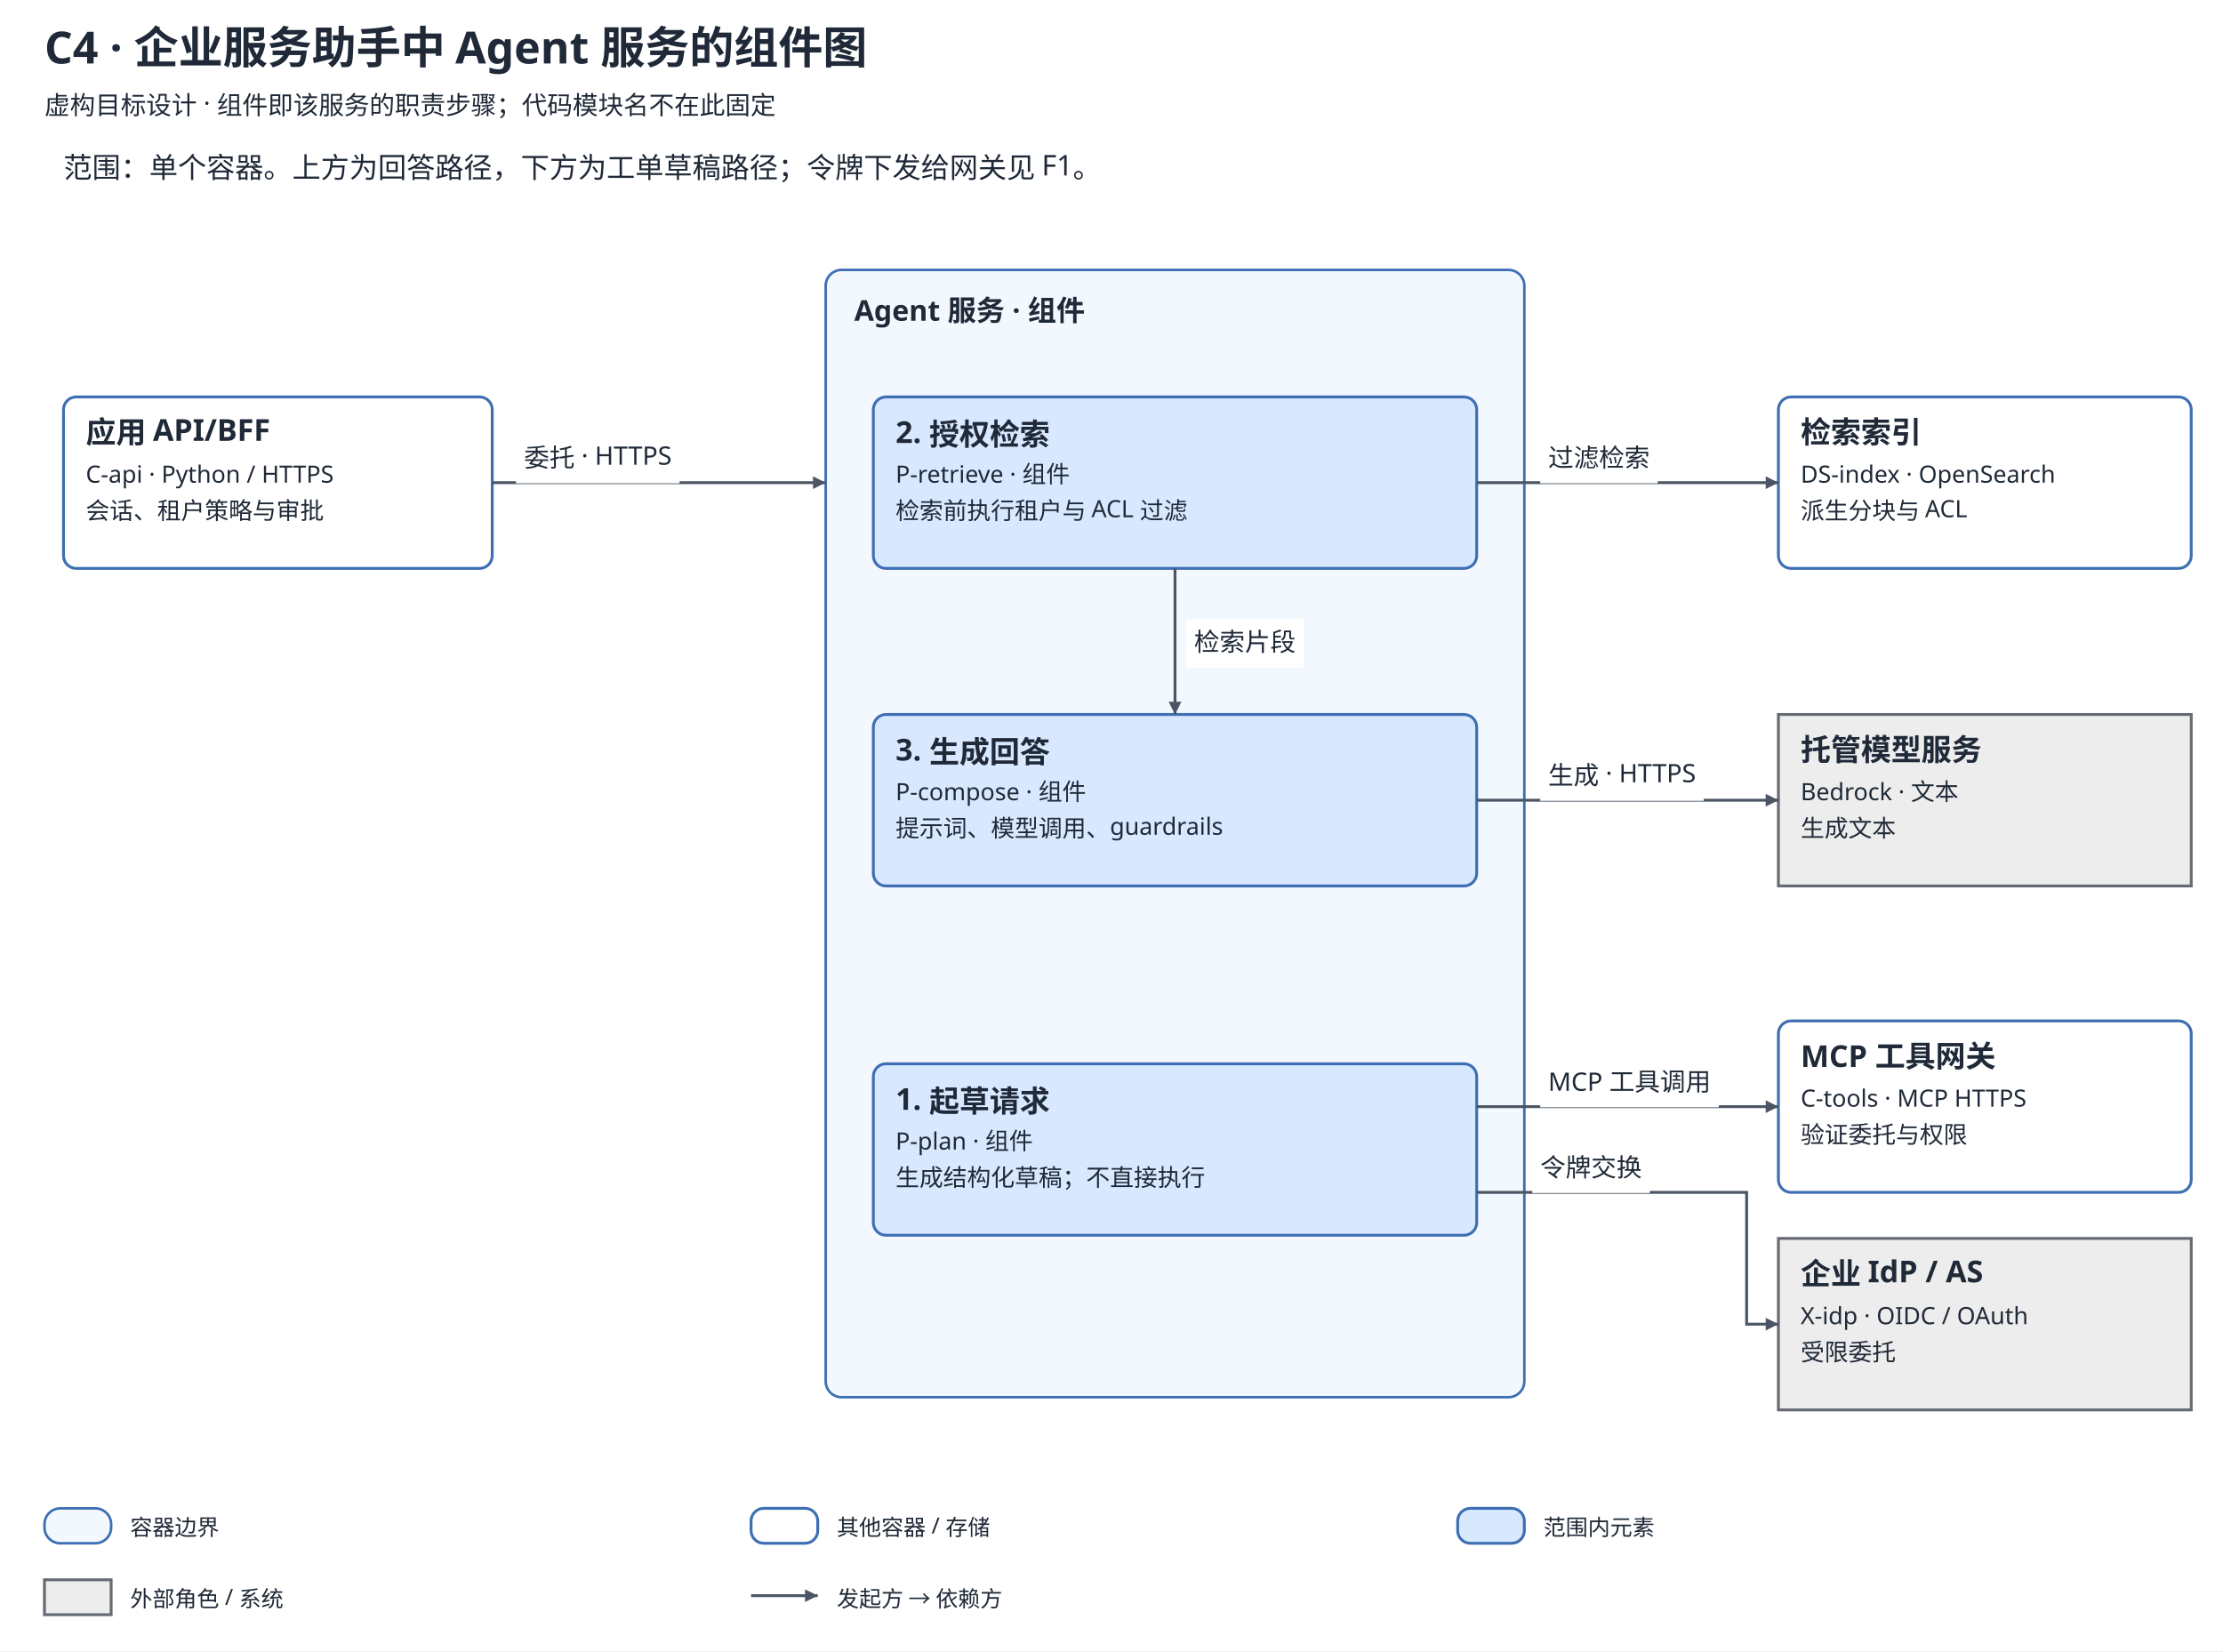
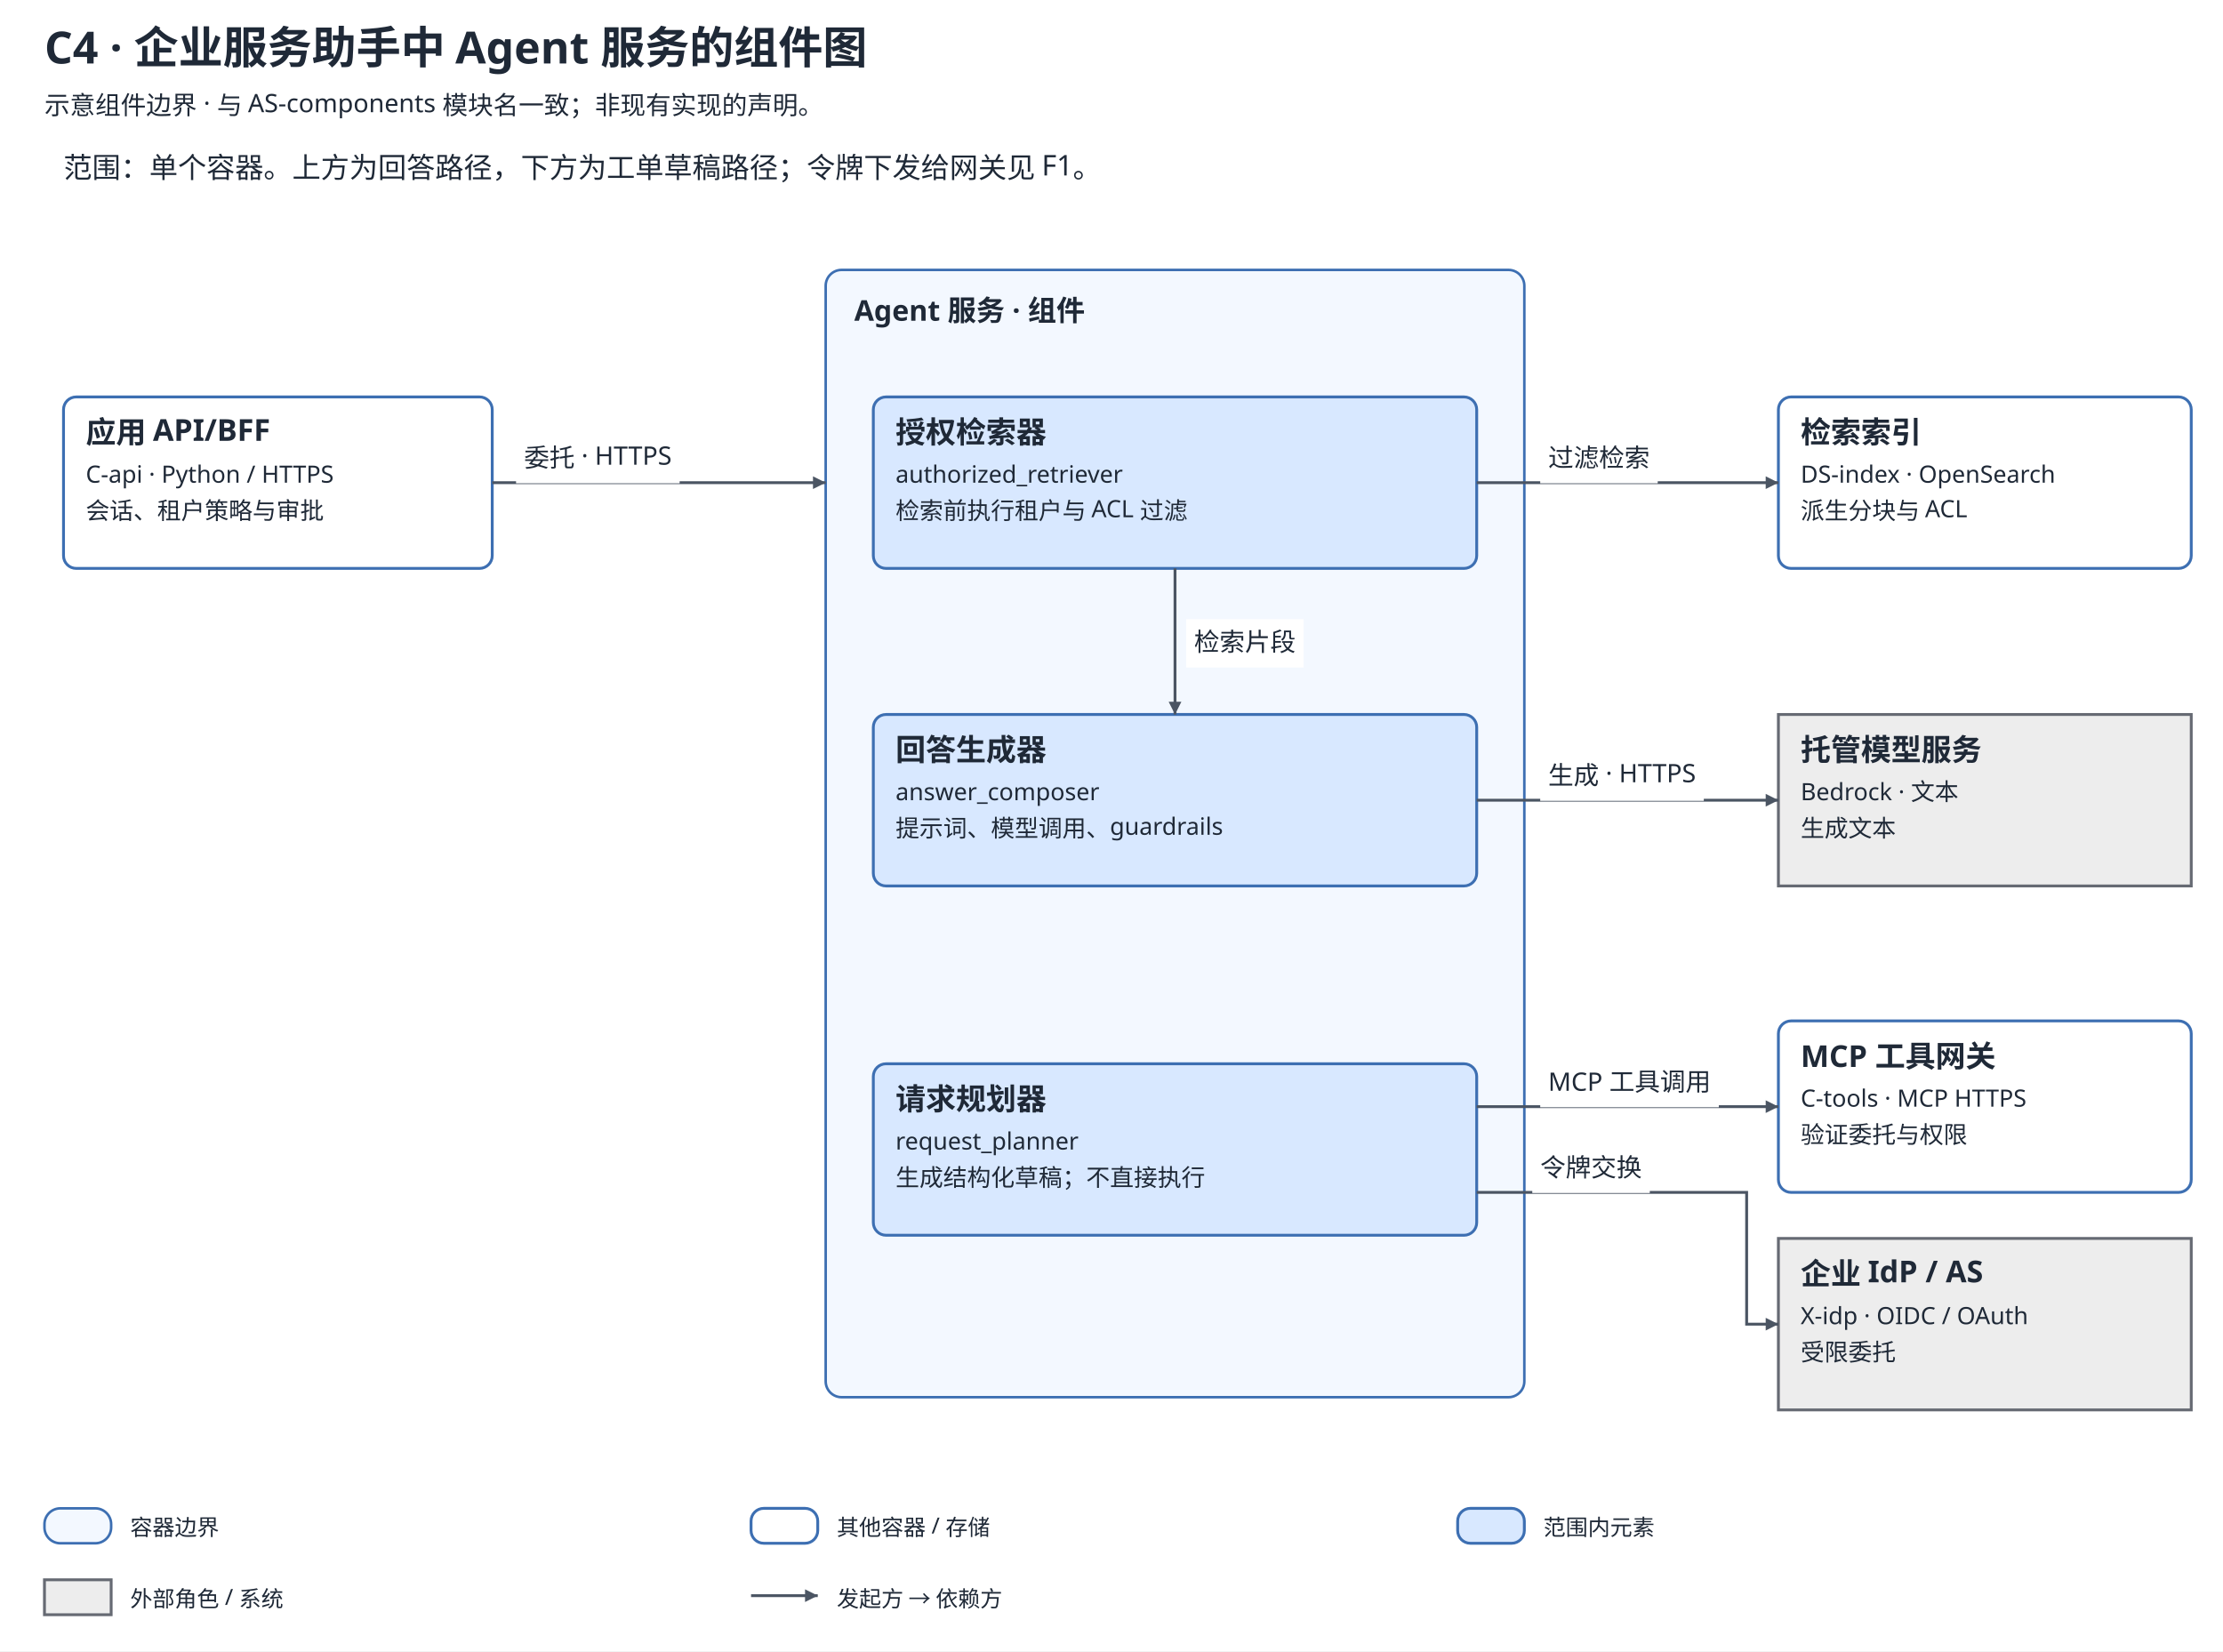
<svg xmlns="http://www.w3.org/2000/svg" viewBox="0 0 1400 1040" lang="zh" data-archatlas="0.1">
  <defs>
    <marker id="arrow" markerWidth="8" markerHeight="8" refX="8" refY="4" orient="auto" markerUnits="userSpaceOnUse">
      <path d="M0,0 L8,4 L0,8 Z" fill="#4B5563" />
    </marker>
  </defs>
  <rect data-role="canvas" width="1400" height="1040" fill="#ffffff" />
  <text x="28" y="40" font-family="Noto Sans, Noto Sans CJK SC, sans-serif" font-size="28" font-weight="700" fill="#1F2937">C4 · 企业服务助手中 Agent 服务的组件图</text>
-   <text x="28" y="72" font-family="Noto Sans, Noto Sans CJK SC, sans-serif" font-size="16" font-weight="400" fill="#1F2937">虚构目标设计 · 组件即该服务的职责步骤；代码模块名不在此固定</text>
+   <text x="28" y="72" font-family="Noto Sans, Noto Sans CJK SC, sans-serif" font-size="16" font-weight="400" fill="#1F2937">示意组件边界 · 与 AS-components 模块名一致；非现有实现的声明。</text>
  <text x="40" y="112" font-family="Noto Sans, Noto Sans CJK SC, sans-serif" font-size="18" font-weight="400" fill="#1F2937">范围：单个容器。上方为回答路径，下方为工单草稿路径；令牌下发给网关见 F1。</text>
  <rect x="520" y="170" width="440" height="710" data-role="group" data-id="B-agent" data-kind="boundary" fill="#F3F8FF" stroke="#3D6FB2" stroke-width="1.6" rx="10" />
  <text x="538" y="202" font-family="Noto Sans, Noto Sans CJK SC, sans-serif" font-size="18" font-weight="700" fill="#1F2937" data-owner="B-agent" data-role="group-title">Agent 服务 · 组件</text>
  <rect x="40" y="250" width="270" height="108" data-role="node" data-id="C-api" data-kind="container" fill="#FFFFFF" stroke="#3D6FB2" stroke-width="1.8" rx="8" />
  <text x="54" y="279" font-family="Noto Sans, Noto Sans CJK SC, sans-serif" font-size="19" font-weight="700" fill="#1F2937" data-owner="C-api" data-role="name">应用 API/BFF</text>
  <text x="54" y="304" font-family="Noto Sans, Noto Sans CJK SC, sans-serif" font-size="15" font-weight="400" fill="#1F2937" data-owner="C-api" data-role="sub">C-api · Python / HTTPS</text>
  <text x="54" y="327" font-family="Noto Sans, Noto Sans CJK SC, sans-serif" font-size="15" font-weight="400" fill="#1F2937" data-owner="C-api" data-role="sub">会话、租户策略与审批</text>
  <rect x="550" y="250" width="380" height="108" data-role="node" data-id="P-retrieve" data-kind="component" data-parent="B-agent" fill="#D8E8FF" stroke="#3D6FB2" stroke-width="1.8" rx="8" />
-   <text x="564" y="279" font-family="Noto Sans, Noto Sans CJK SC, sans-serif" font-size="19" font-weight="700" fill="#1F2937" data-owner="P-retrieve" data-role="name">2. 授权检索</text>
-   <text x="564" y="304" font-family="Noto Sans, Noto Sans CJK SC, sans-serif" font-size="15" font-weight="400" fill="#1F2937" data-owner="P-retrieve" data-role="sub">P-retrieve · 组件</text>
+   <text x="564" y="279" font-family="Noto Sans, Noto Sans CJK SC, sans-serif" font-size="19" font-weight="700" fill="#1F2937" data-owner="P-retrieve" data-role="name">授权检索器</text>
+   <text x="564" y="304" font-family="Noto Sans, Noto Sans CJK SC, sans-serif" font-size="15" font-weight="400" fill="#1F2937" data-owner="P-retrieve" data-role="sub">authorized_retriever</text>
  <text x="564" y="327" font-family="Noto Sans, Noto Sans CJK SC, sans-serif" font-size="15" font-weight="400" fill="#1F2937" data-owner="P-retrieve" data-role="sub">检索前执行租户与 ACL 过滤</text>
  <rect x="550" y="450" width="380" height="108" data-role="node" data-id="P-compose" data-kind="component" data-parent="B-agent" fill="#D8E8FF" stroke="#3D6FB2" stroke-width="1.8" rx="8" />
-   <text x="564" y="479" font-family="Noto Sans, Noto Sans CJK SC, sans-serif" font-size="19" font-weight="700" fill="#1F2937" data-owner="P-compose" data-role="name">3. 生成回答</text>
-   <text x="564" y="504" font-family="Noto Sans, Noto Sans CJK SC, sans-serif" font-size="15" font-weight="400" fill="#1F2937" data-owner="P-compose" data-role="sub">P-compose · 组件</text>
+   <text x="564" y="479" font-family="Noto Sans, Noto Sans CJK SC, sans-serif" font-size="19" font-weight="700" fill="#1F2937" data-owner="P-compose" data-role="name">回答生成器</text>
+   <text x="564" y="504" font-family="Noto Sans, Noto Sans CJK SC, sans-serif" font-size="15" font-weight="400" fill="#1F2937" data-owner="P-compose" data-role="sub">answer_composer</text>
  <text x="564" y="527" font-family="Noto Sans, Noto Sans CJK SC, sans-serif" font-size="15" font-weight="400" fill="#1F2937" data-owner="P-compose" data-role="sub">提示词、模型调用、guardrails</text>
  <rect x="550" y="670" width="380" height="108" data-role="node" data-id="P-plan" data-kind="component" data-parent="B-agent" fill="#D8E8FF" stroke="#3D6FB2" stroke-width="1.8" rx="8" />
-   <text x="564" y="699" font-family="Noto Sans, Noto Sans CJK SC, sans-serif" font-size="19" font-weight="700" fill="#1F2937" data-owner="P-plan" data-role="name">1. 起草请求</text>
-   <text x="564" y="724" font-family="Noto Sans, Noto Sans CJK SC, sans-serif" font-size="15" font-weight="400" fill="#1F2937" data-owner="P-plan" data-role="sub">P-plan · 组件</text>
+   <text x="564" y="699" font-family="Noto Sans, Noto Sans CJK SC, sans-serif" font-size="19" font-weight="700" fill="#1F2937" data-owner="P-plan" data-role="name">请求规划器</text>
+   <text x="564" y="724" font-family="Noto Sans, Noto Sans CJK SC, sans-serif" font-size="15" font-weight="400" fill="#1F2937" data-owner="P-plan" data-role="sub">request_planner</text>
  <text x="564" y="747" font-family="Noto Sans, Noto Sans CJK SC, sans-serif" font-size="15" font-weight="400" fill="#1F2937" data-owner="P-plan" data-role="sub">生成结构化草稿；不直接执行</text>
  <rect x="1120" y="250" width="260" height="108" data-role="node" data-id="DS-index" data-kind="store" fill="#FFFFFF" stroke="#3D6FB2" stroke-width="1.8" rx="8" />
  <text x="1134" y="279" font-family="Noto Sans, Noto Sans CJK SC, sans-serif" font-size="19" font-weight="700" fill="#1F2937" data-owner="DS-index" data-role="name">检索索引</text>
  <text x="1134" y="304" font-family="Noto Sans, Noto Sans CJK SC, sans-serif" font-size="15" font-weight="400" fill="#1F2937" data-owner="DS-index" data-role="sub">DS-index · OpenSearch</text>
  <text x="1134" y="327" font-family="Noto Sans, Noto Sans CJK SC, sans-serif" font-size="15" font-weight="400" fill="#1F2937" data-owner="DS-index" data-role="sub">派生分块与 ACL</text>
  <rect x="1120" y="450" width="260" height="108" data-role="node" data-id="X-model" data-kind="external" fill="#EDEDED" stroke="#666A73" stroke-width="1.8" rx="0" />
  <text x="1134" y="479" font-family="Noto Sans, Noto Sans CJK SC, sans-serif" font-size="19" font-weight="700" fill="#1F2937" data-owner="X-model" data-role="name">托管模型服务</text>
  <text x="1134" y="504" font-family="Noto Sans, Noto Sans CJK SC, sans-serif" font-size="15" font-weight="400" fill="#1F2937" data-owner="X-model" data-role="sub">Bedrock · 文本</text>
  <text x="1134" y="527" font-family="Noto Sans, Noto Sans CJK SC, sans-serif" font-size="15" font-weight="400" fill="#1F2937" data-owner="X-model" data-role="sub">生成文本</text>
  <rect x="1120" y="643" width="260" height="108" data-role="node" data-id="C-tools" data-kind="container" fill="#FFFFFF" stroke="#3D6FB2" stroke-width="1.8" rx="8" />
  <text x="1134" y="672" font-family="Noto Sans, Noto Sans CJK SC, sans-serif" font-size="19" font-weight="700" fill="#1F2937" data-owner="C-tools" data-role="name">MCP 工具网关</text>
  <text x="1134" y="697" font-family="Noto Sans, Noto Sans CJK SC, sans-serif" font-size="15" font-weight="400" fill="#1F2937" data-owner="C-tools" data-role="sub">C-tools · MCP HTTPS</text>
  <text x="1134" y="720" font-family="Noto Sans, Noto Sans CJK SC, sans-serif" font-size="15" font-weight="400" fill="#1F2937" data-owner="C-tools" data-role="sub">验证委托与权限</text>
  <rect x="1120" y="780" width="260" height="108" data-role="node" data-id="X-idp" data-kind="external" fill="#EDEDED" stroke="#666A73" stroke-width="1.8" rx="0" />
  <text x="1134" y="809" font-family="Noto Sans, Noto Sans CJK SC, sans-serif" font-size="19" font-weight="700" fill="#1F2937" data-owner="X-idp" data-role="name">企业 IdP / AS</text>
  <text x="1134" y="834" font-family="Noto Sans, Noto Sans CJK SC, sans-serif" font-size="15" font-weight="400" fill="#1F2937" data-owner="X-idp" data-role="sub">X-idp · OIDC / OAuth</text>
  <text x="1134" y="857" font-family="Noto Sans, Noto Sans CJK SC, sans-serif" font-size="15" font-weight="400" fill="#1F2937" data-owner="X-idp" data-role="sub">受限委托</text>
  <polyline points="310,304 520,304" data-role="edge" data-id="CMP-1" data-from="C-api" data-to="B-agent" data-kind="call" fill="none" stroke="#4B5563" stroke-width="1.8" marker-end="url(#arrow)" />
-   <rect x="325" y="274" width="103.016" height="30.4" fill="#ffffff" data-role="label-bg" data-id="label-CMP-1" data-parent="CMP-1" />
+   <rect x="325.0" y="274.0" width="103.016" height="30.4" fill="#ffffff" data-role="label-bg" data-id="label-CMP-1" data-parent="CMP-1" />
  <text x="330" y="294" font-family="Noto Sans, Noto Sans CJK SC, sans-serif" font-size="16" font-weight="400" fill="#1F2937" data-owner="CMP-1" data-role="edge-label">委托 · HTTPS</text>
  <polyline points="930,304 1120,304" data-role="edge" data-id="CMP-2" data-from="P-retrieve" data-to="DS-index" data-kind="call" fill="none" stroke="#4B5563" stroke-width="1.8" marker-end="url(#arrow)" />
-   <rect x="970" y="274" width="74" height="30.4" fill="#ffffff" data-role="label-bg" data-id="label-CMP-2" data-parent="CMP-2" />
+   <rect x="970.0" y="274.0" width="74.0" height="30.4" fill="#ffffff" data-role="label-bg" data-id="label-CMP-2" data-parent="CMP-2" />
  <text x="975" y="294" font-family="Noto Sans, Noto Sans CJK SC, sans-serif" font-size="16" font-weight="400" fill="#1F2937" data-owner="CMP-2" data-role="edge-label">过滤检索</text>
  <polyline points="740,358 740,450" data-role="edge" data-id="CMP-3" data-from="P-retrieve" data-to="P-compose" data-kind="call" fill="none" stroke="#4B5563" stroke-width="1.8" marker-end="url(#arrow)" />
-   <rect x="747" y="390" width="74" height="30.4" fill="#ffffff" data-role="label-bg" data-id="label-CMP-3" data-parent="CMP-3" />
+   <rect x="747.0" y="390.0" width="74.0" height="30.4" fill="#ffffff" data-role="label-bg" data-id="label-CMP-3" data-parent="CMP-3" />
  <text x="752" y="410" font-family="Noto Sans, Noto Sans CJK SC, sans-serif" font-size="16" font-weight="400" fill="#1F2937" data-owner="CMP-3" data-role="edge-label">检索片段</text>
  <polyline points="930,504 1120,504" data-role="edge" data-id="CMP-4" data-from="P-compose" data-to="X-model" data-kind="call" fill="none" stroke="#4B5563" stroke-width="1.8" marker-end="url(#arrow)" />
-   <rect x="970" y="474" width="103.016" height="30.4" fill="#ffffff" data-role="label-bg" data-id="label-CMP-4" data-parent="CMP-4" />
+   <rect x="970.0" y="474.0" width="103.016" height="30.4" fill="#ffffff" data-role="label-bg" data-id="label-CMP-4" data-parent="CMP-4" />
  <text x="975" y="494" font-family="Noto Sans, Noto Sans CJK SC, sans-serif" font-size="16" font-weight="400" fill="#1F2937" data-owner="CMP-4" data-role="edge-label">生成 · HTTPS</text>
  <polyline points="930,697 1120,697" data-role="edge" data-id="CMP-5" data-from="P-plan" data-to="C-tools" data-kind="call" fill="none" stroke="#4B5563" stroke-width="1.8" marker-end="url(#arrow)" />
-   <rect x="970" y="667" width="112.469" height="30.4" fill="#ffffff" data-role="label-bg" data-id="label-CMP-5" data-parent="CMP-5" />
+   <rect x="970.0" y="667.0" width="112.469" height="30.4" fill="#ffffff" data-role="label-bg" data-id="label-CMP-5" data-parent="CMP-5" />
  <text x="975" y="687" font-family="Noto Sans, Noto Sans CJK SC, sans-serif" font-size="16" font-weight="400" fill="#1F2937" data-owner="CMP-5" data-role="edge-label">MCP 工具调用</text>
  <polyline points="930,751 1100,751 1100,834 1120,834" data-role="edge" data-id="CMP-6" data-from="P-plan" data-to="X-idp" data-kind="call" fill="none" stroke="#4B5563" stroke-width="1.8" marker-end="url(#arrow)" />
-   <rect x="965" y="721" width="74" height="30.4" fill="#ffffff" data-role="label-bg" data-id="label-CMP-6" data-parent="CMP-6" />
+   <rect x="965.0" y="721.0" width="74.0" height="30.4" fill="#ffffff" data-role="label-bg" data-id="label-CMP-6" data-parent="CMP-6" />
  <text x="970" y="741" font-family="Noto Sans, Noto Sans CJK SC, sans-serif" font-size="16" font-weight="400" fill="#1F2937" data-owner="CMP-6" data-role="edge-label">令牌交换</text>
  <rect x="28" y="950" width="42" height="22" data-role="legend-zone" data-id="__legend-swatch-1" fill="#F3F8FF" stroke="#3D6FB2" stroke-width="1.6" rx="10" />
  <text x="82" y="967" font-family="Noto Sans, Noto Sans CJK SC, sans-serif" font-size="14" font-weight="400" fill="#1F2937" data-role="legend" data-id="legend-1">容器边界</text>
  <rect x="473" y="950" width="42" height="22" data-role="legend-swatch" data-id="__legend-swatch-2" fill="#FFFFFF" stroke="#3D6FB2" stroke-width="1.8" rx="8" />
  <text x="527" y="967" font-family="Noto Sans, Noto Sans CJK SC, sans-serif" font-size="14" font-weight="400" fill="#1F2937" data-role="legend" data-id="legend-2">其他容器 / 存储</text>
  <rect x="918" y="950" width="42" height="22" data-role="legend-swatch" data-id="__legend-swatch-3" fill="#D8E8FF" stroke="#3D6FB2" stroke-width="1.8" rx="8" />
  <text x="972" y="967" font-family="Noto Sans, Noto Sans CJK SC, sans-serif" font-size="14" font-weight="400" fill="#1F2937" data-role="legend" data-id="legend-3">范围内元素</text>
  <rect x="28" y="995" width="42" height="22" data-role="legend-swatch" data-id="__legend-swatch-4" fill="#EDEDED" stroke="#666A73" stroke-width="1.8" rx="0" />
  <text x="82" y="1012" font-family="Noto Sans, Noto Sans CJK SC, sans-serif" font-size="14" font-weight="400" fill="#1F2937" data-role="legend" data-id="legend-4">外部角色 / 系统</text>
  <polyline points="473,1005 515,1005" data-role="edge" data-kind="legend" data-id="legend-line-5" fill="none" stroke="#4B5563" stroke-width="1.8" marker-end="url(#arrow)" />
  <text x="527" y="1012" font-family="Noto Sans, Noto Sans CJK SC, sans-serif" font-size="14" font-weight="400" fill="#1F2937" data-role="legend" data-id="legend-5">发起方 → 依赖方</text>
</svg>
